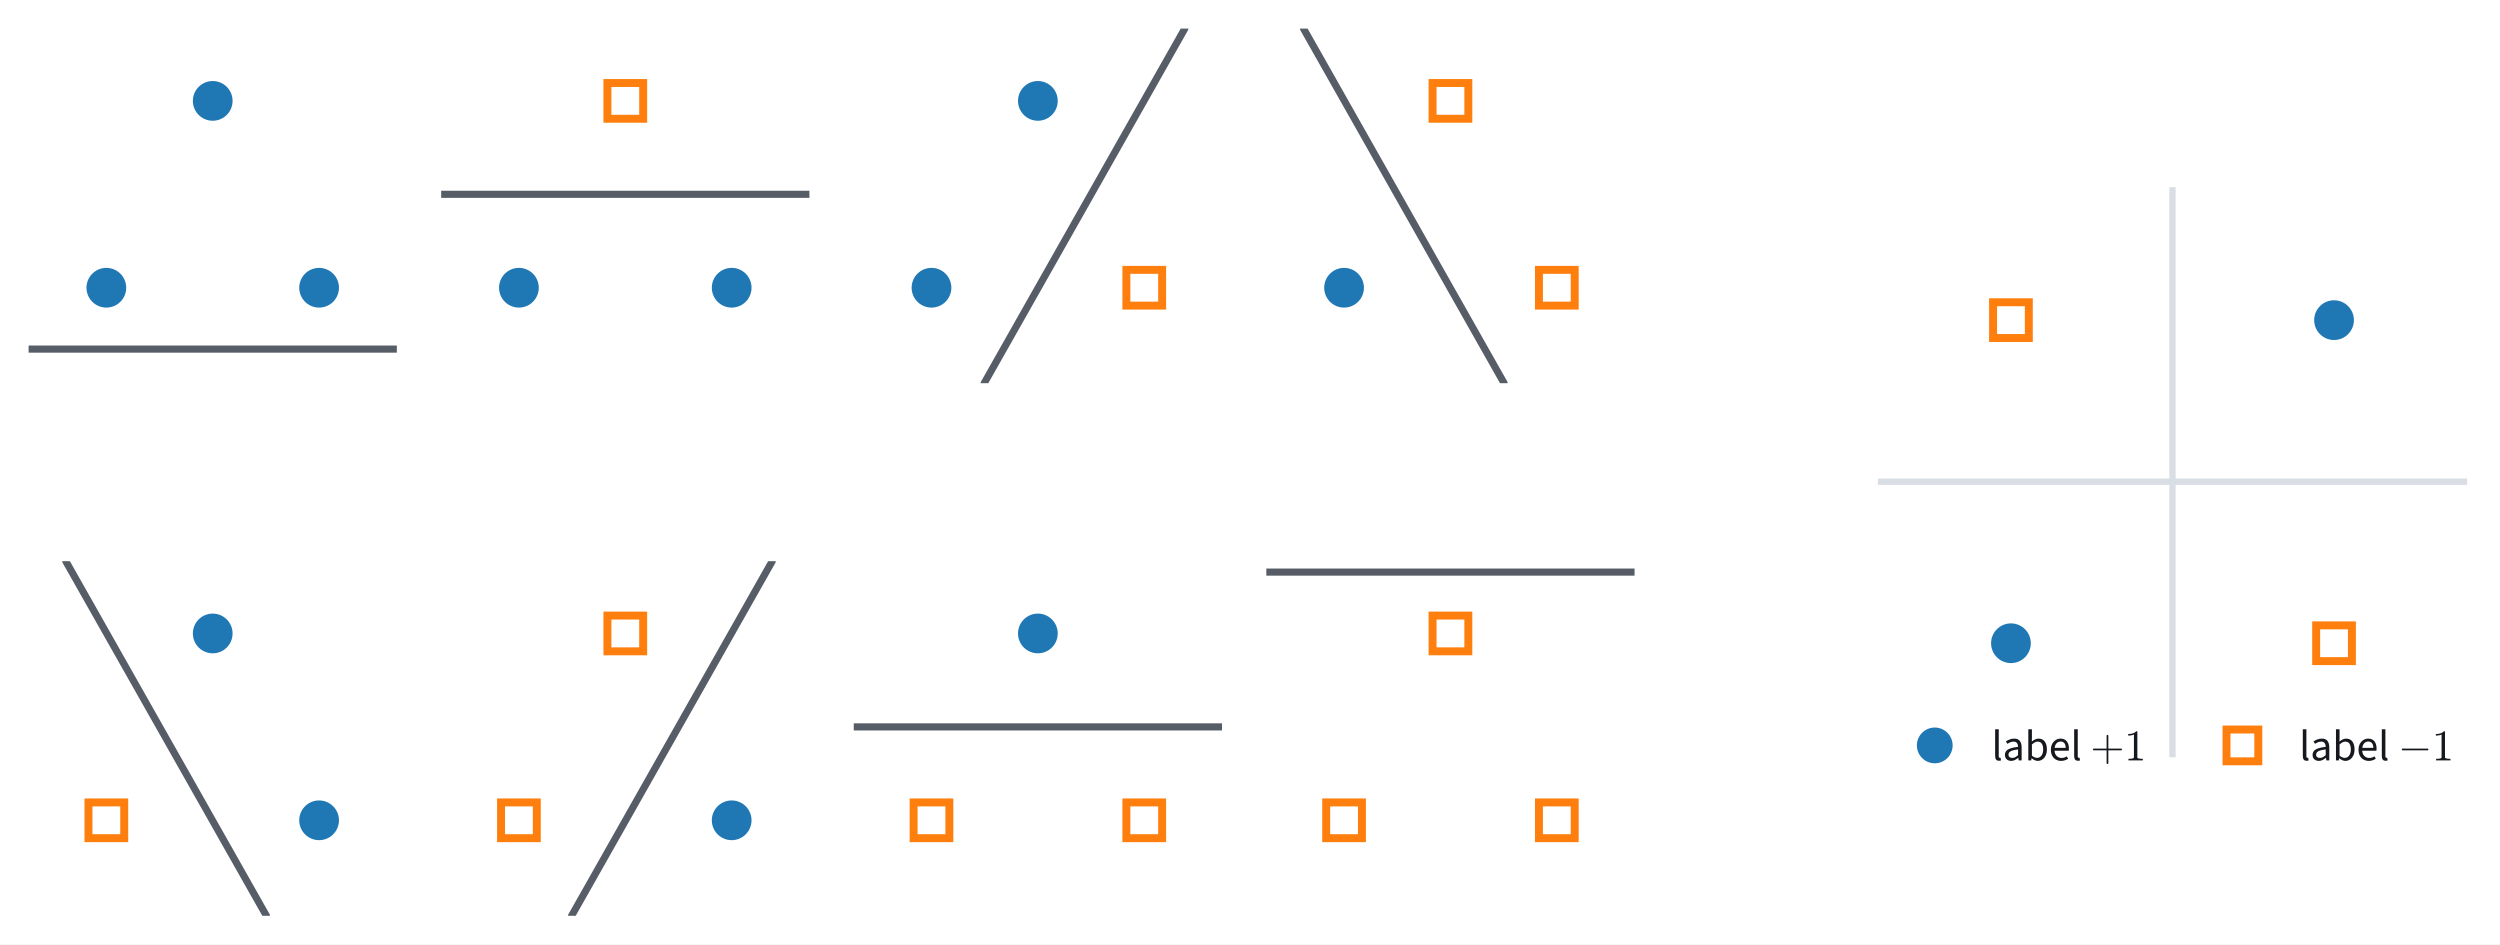
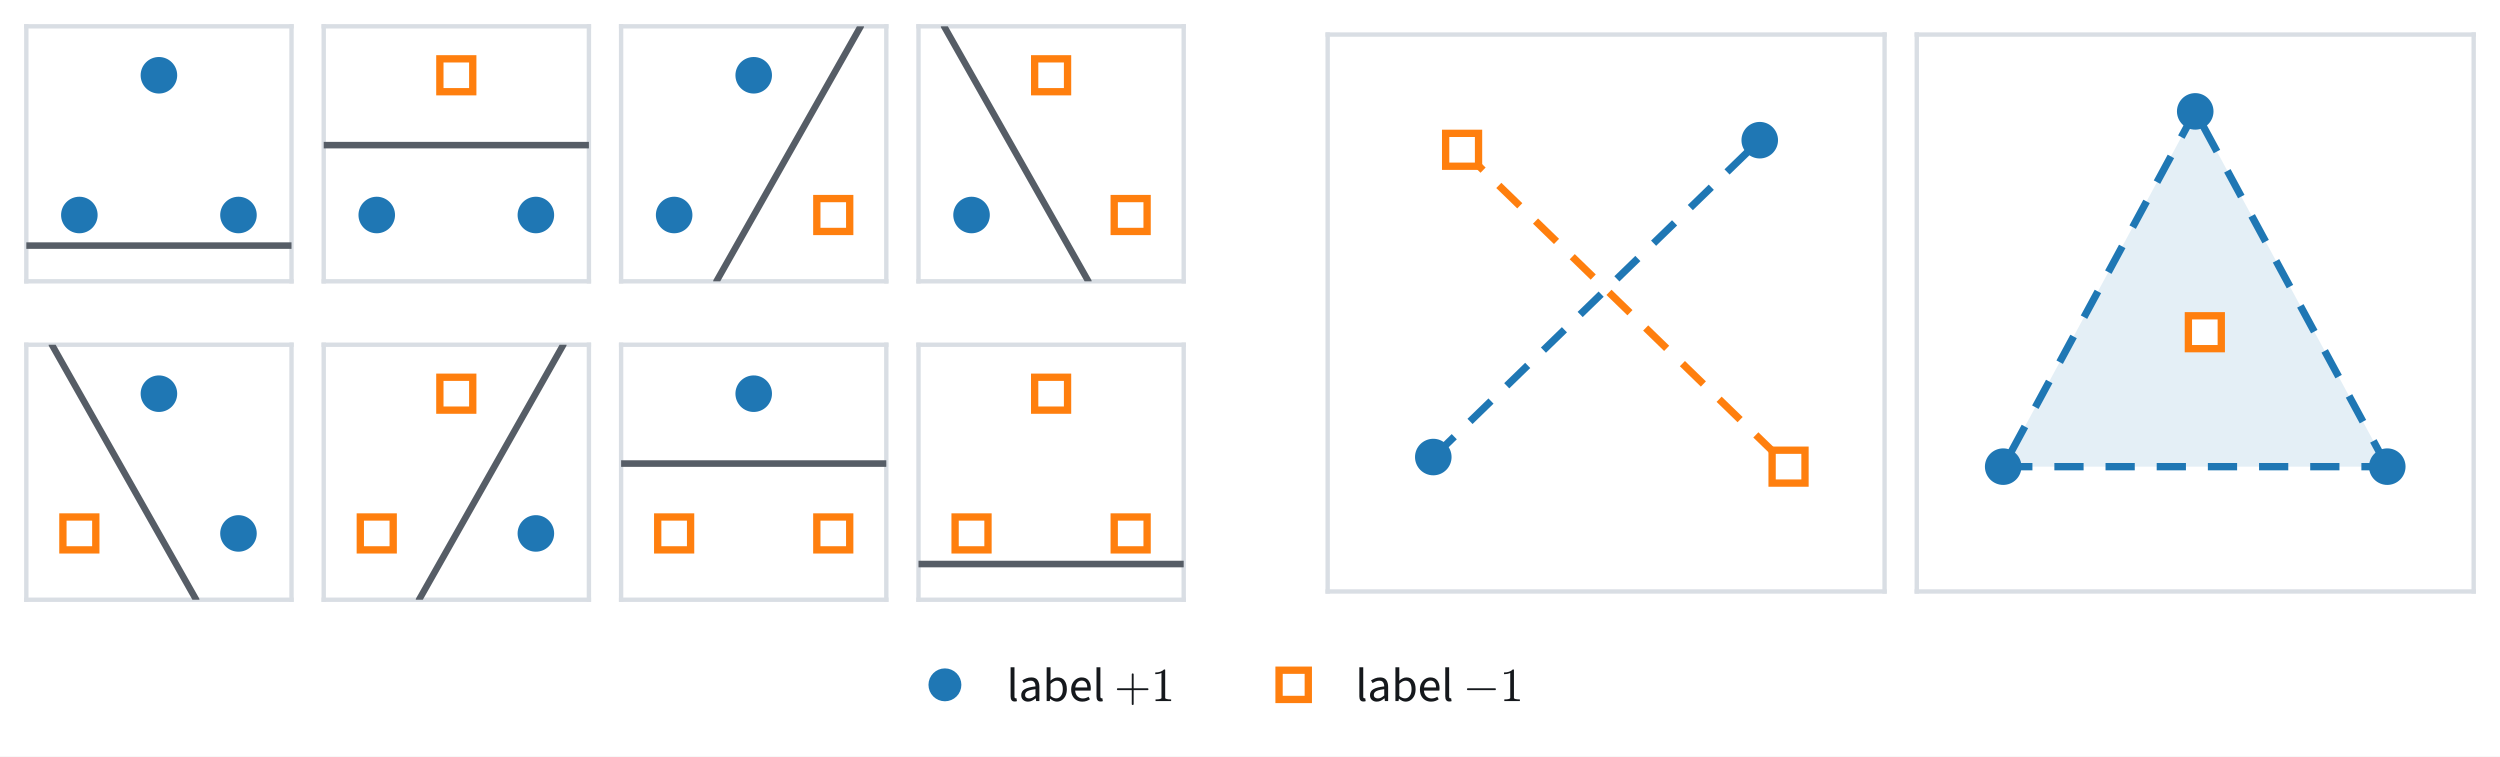
- <svg xmlns="http://www.w3.org/2000/svg" xmlns:xlink="http://www.w3.org/1999/xlink" width="629.287pt" height="237.713pt" viewBox="0 0 629.287 237.713" version="1.1">
+ <svg xmlns="http://www.w3.org/2000/svg" xmlns:xlink="http://www.w3.org/1999/xlink" width="684pt" height="206.985pt" viewBox="0 0 684 206.985" version="1.1">
  <defs>
    <style type="text/css">*{stroke-linejoin: round; stroke-linecap: butt}</style>
  </defs>
  <g id="figure_1">
    <g id="patch_1">
-       <path d="M 0 237.713  L 629.287 237.713  L 629.287 0  L 0 0  z " style="fill: #ffffff" />
+       <path d="M 0 206.985  L 684 206.985  L 684 0  L 0 0  z " style="fill: #ffffff" />
    </g>
    <g id="axes_1">
+       <g id="patch_2">
+         <path d="M 7.2 76.967  L 79.757 76.967  L 79.757 7.2  L 7.2 7.2  z " style="fill: #ffffff" />
+       </g>
+       <g id="matplotlib.axis_1" />
+       <g id="matplotlib.axis_2" />
+       <g id="patch_3">
+         <path d="M 7.2 76.967  L 7.2 7.2  " style="fill: none; stroke: #d9dee4; stroke-width: 1.2; stroke-linejoin: miter; stroke-linecap: square" />
+       </g>
+       <g id="patch_4">
+         <path d="M 79.757 76.967  L 79.757 7.2  " style="fill: none; stroke: #d9dee4; stroke-width: 1.2; stroke-linejoin: miter; stroke-linecap: square" />
+       </g>
+       <g id="patch_5">
+         <path d="M 7.2 76.967  L 79.757 76.967  " style="fill: none; stroke: #d9dee4; stroke-width: 1.2; stroke-linejoin: miter; stroke-linecap: square" />
+       </g>
+       <g id="patch_6">
+         <path d="M 7.2 7.2  L 79.757 7.2  " style="fill: none; stroke: #d9dee4; stroke-width: 1.2; stroke-linejoin: miter; stroke-linecap: square" />
+       </g>
      <g id="line2d_1">
-         <path d="M 7.2 87.876  L 99.891 87.876  " clip-path="url(#pe21d91726f)" style="fill: none; stroke: #565d66; stroke-width: 1.8; stroke-linecap: round" />
+         <path d="M 7.2 67.199  L 79.757 67.199  " clip-path="url(#p2326e99878)" style="fill: none; stroke: #565d66; stroke-width: 1.8; stroke-linecap: round" />
      </g>
      <g id="line2d_2">
        <defs>
          <path id="m4571dc140a" d="M 0 4.5  C 1.193 4.5 2.338 4.026 3.182 3.182  C 4.026 2.338 4.5 1.193 4.5 0  C 4.5 -1.193 4.026 -2.338 3.182 -3.182  C 2.338 -4.026 1.193 -4.5 0 -4.5  C -1.193 -4.5 -2.338 -4.026 -3.182 -3.182  C -4.026 -2.338 -4.5 -1.193 -4.5 0  C -4.5 1.193 -4.026 2.338 -3.182 3.182  C -2.338 4.026 -1.193 4.5 0 4.5  z " style="stroke: #1f77b4" />
        </defs>
-         <g clip-path="url(#pe21d91726f)">
-           <use xlink:href="#m4571dc140a" x="26.768" y="72.427" style="fill: #1f77b4; stroke: #1f77b4" />
+         <g clip-path="url(#p2326e99878)">
+           <use xlink:href="#m4571dc140a" x="21.711" y="58.827" style="fill: #1f77b4; stroke: #1f77b4" />
        </g>
      </g>
      <g id="line2d_3">
-         <g clip-path="url(#pe21d91726f)">
-           <use xlink:href="#m4571dc140a" x="80.323" y="72.427" style="fill: #1f77b4; stroke: #1f77b4" />
+         <g clip-path="url(#p2326e99878)">
+           <use xlink:href="#m4571dc140a" x="65.246" y="58.827" style="fill: #1f77b4; stroke: #1f77b4" />
        </g>
      </g>
      <g id="line2d_4">
-         <g clip-path="url(#pe21d91726f)">
-           <use xlink:href="#m4571dc140a" x="53.546" y="25.395" style="fill: #1f77b4; stroke: #1f77b4" />
+         <g clip-path="url(#p2326e99878)">
+           <use xlink:href="#m4571dc140a" x="43.479" y="20.595" style="fill: #1f77b4; stroke: #1f77b4" />
        </g>
      </g>
    </g>
    <g id="axes_2">
+       <g id="patch_7">
+         <path d="M 88.568 76.967  L 161.125 76.967  L 161.125 7.2  L 88.568 7.2  z " style="fill: #ffffff" />
+       </g>
+       <g id="matplotlib.axis_3" />
+       <g id="matplotlib.axis_4" />
+       <g id="patch_8">
+         <path d="M 88.568 76.967  L 88.568 7.2  " style="fill: none; stroke: #d9dee4; stroke-width: 1.2; stroke-linejoin: miter; stroke-linecap: square" />
+       </g>
+       <g id="patch_9">
+         <path d="M 161.125 76.967  L 161.125 7.2  " style="fill: none; stroke: #d9dee4; stroke-width: 1.2; stroke-linejoin: miter; stroke-linecap: square" />
+       </g>
+       <g id="patch_10">
+         <path d="M 88.568 76.967  L 161.125 76.967  " style="fill: none; stroke: #d9dee4; stroke-width: 1.2; stroke-linejoin: miter; stroke-linecap: square" />
+       </g>
+       <g id="patch_11">
+         <path d="M 88.568 7.2  L 161.125 7.2  " style="fill: none; stroke: #d9dee4; stroke-width: 1.2; stroke-linejoin: miter; stroke-linecap: square" />
+       </g>
      <g id="line2d_5">
-         <path d="M 111.051 48.911  L 203.742 48.911  " clip-path="url(#pe179f1626b)" style="fill: none; stroke: #565d66; stroke-width: 1.8; stroke-linecap: round" />
+         <path d="M 88.568 39.711  L 161.125 39.711  " clip-path="url(#pc80c67dc6f)" style="fill: none; stroke: #565d66; stroke-width: 1.8; stroke-linecap: round" />
      </g>
      <g id="line2d_6">
-         <g clip-path="url(#pe179f1626b)">
-           <use xlink:href="#m4571dc140a" x="130.619" y="72.427" style="fill: #1f77b4; stroke: #1f77b4" />
+         <g clip-path="url(#pc80c67dc6f)">
+           <use xlink:href="#m4571dc140a" x="103.079" y="58.827" style="fill: #1f77b4; stroke: #1f77b4" />
        </g>
      </g>
      <g id="line2d_7">
-         <g clip-path="url(#pe179f1626b)">
-           <use xlink:href="#m4571dc140a" x="184.174" y="72.427" style="fill: #1f77b4; stroke: #1f77b4" />
+         <g clip-path="url(#pc80c67dc6f)">
+           <use xlink:href="#m4571dc140a" x="146.614" y="58.827" style="fill: #1f77b4; stroke: #1f77b4" />
        </g>
      </g>
      <g id="line2d_8">
        <defs>
          <path id="m6db43e6c05" d="M -4.5 4.5  L 4.5 4.5  L 4.5 -4.5  L -4.5 -4.5  z " style="stroke: #ff7f0e; stroke-width: 2; stroke-linejoin: miter" />
        </defs>
-         <g clip-path="url(#pe179f1626b)">
-           <use xlink:href="#m6db43e6c05" x="157.397" y="25.395" style="fill: #ffffff; stroke: #ff7f0e; stroke-width: 2; stroke-linejoin: miter" />
+         <g clip-path="url(#pc80c67dc6f)">
+           <use xlink:href="#m6db43e6c05" x="124.846" y="20.595" style="fill: #ffffff; stroke: #ff7f0e; stroke-width: 2; stroke-linejoin: miter" />
        </g>
      </g>
    </g>
    <g id="axes_3">
+       <g id="patch_12">
+         <path d="M 169.936 76.967  L 242.493 76.967  L 242.493 7.2  L 169.936 7.2  z " style="fill: #ffffff" />
+       </g>
+       <g id="matplotlib.axis_5" />
+       <g id="matplotlib.axis_6" />
+       <g id="patch_13">
+         <path d="M 169.936 76.967  L 169.936 7.2  " style="fill: none; stroke: #d9dee4; stroke-width: 1.2; stroke-linejoin: miter; stroke-linecap: square" />
+       </g>
+       <g id="patch_14">
+         <path d="M 242.493 76.967  L 242.493 7.2  " style="fill: none; stroke: #d9dee4; stroke-width: 1.2; stroke-linejoin: miter; stroke-linecap: square" />
+       </g>
+       <g id="patch_15">
+         <path d="M 169.936 76.967  L 242.493 76.967  " style="fill: none; stroke: #d9dee4; stroke-width: 1.2; stroke-linejoin: miter; stroke-linecap: square" />
+       </g>
+       <g id="patch_16">
+         <path d="M 169.936 7.2  L 242.493 7.2  " style="fill: none; stroke: #d9dee4; stroke-width: 1.2; stroke-linejoin: miter; stroke-linecap: square" />
+       </g>
      <g id="line2d_9">
-         <path d="M 247.735 96.458  L 298.235 7.2  " clip-path="url(#p7435355a81)" style="fill: none; stroke: #565d66; stroke-width: 1.8; stroke-linecap: round" />
+         <path d="M 196.02 76.967  L 235.492 7.2  " clip-path="url(#pf80be7ca32)" style="fill: none; stroke: #565d66; stroke-width: 1.8; stroke-linecap: round" />
      </g>
      <g id="line2d_10">
-         <g clip-path="url(#p7435355a81)">
-           <use xlink:href="#m4571dc140a" x="234.47" y="72.427" style="fill: #1f77b4; stroke: #1f77b4" />
+         <g clip-path="url(#pf80be7ca32)">
+           <use xlink:href="#m4571dc140a" x="184.447" y="58.827" style="fill: #1f77b4; stroke: #1f77b4" />
        </g>
      </g>
      <g id="line2d_11">
-         <g clip-path="url(#p7435355a81)">
-           <use xlink:href="#m6db43e6c05" x="288.025" y="72.427" style="fill: #ffffff; stroke: #ff7f0e; stroke-width: 2; stroke-linejoin: miter" />
+         <g clip-path="url(#pf80be7ca32)">
+           <use xlink:href="#m6db43e6c05" x="227.981" y="58.827" style="fill: #ffffff; stroke: #ff7f0e; stroke-width: 2; stroke-linejoin: miter" />
        </g>
      </g>
      <g id="line2d_12">
-         <g clip-path="url(#p7435355a81)">
-           <use xlink:href="#m4571dc140a" x="261.248" y="25.395" style="fill: #1f77b4; stroke: #1f77b4" />
+         <g clip-path="url(#pf80be7ca32)">
+           <use xlink:href="#m4571dc140a" x="206.214" y="20.595" style="fill: #1f77b4; stroke: #1f77b4" />
        </g>
      </g>
    </g>
    <g id="axes_4">
+       <g id="patch_17">
+         <path d="M 251.303 76.967  L 323.861 76.967  L 323.861 7.2  L 251.303 7.2  z " style="fill: #ffffff" />
+       </g>
+       <g id="matplotlib.axis_7" />
+       <g id="matplotlib.axis_8" />
+       <g id="patch_18">
+         <path d="M 251.303 76.967  L 251.303 7.2  " style="fill: none; stroke: #d9dee4; stroke-width: 1.2; stroke-linejoin: miter; stroke-linecap: square" />
+       </g>
+       <g id="patch_19">
+         <path d="M 323.861 76.967  L 323.861 7.2  " style="fill: none; stroke: #d9dee4; stroke-width: 1.2; stroke-linejoin: miter; stroke-linecap: square" />
+       </g>
+       <g id="patch_20">
+         <path d="M 251.303 76.967  L 323.861 76.967  " style="fill: none; stroke: #d9dee4; stroke-width: 1.2; stroke-linejoin: miter; stroke-linecap: square" />
+       </g>
+       <g id="patch_21">
+         <path d="M 251.303 7.2  L 323.861 7.2  " style="fill: none; stroke: #d9dee4; stroke-width: 1.2; stroke-linejoin: miter; stroke-linecap: square" />
+       </g>
      <g id="line2d_13">
-         <path d="M 378.611 96.458  L 328.111 7.2  " clip-path="url(#p0afab13fc4)" style="fill: none; stroke: #565d66; stroke-width: 1.8; stroke-linecap: round" />
+         <path d="M 297.777 76.967  L 258.304 7.2  " clip-path="url(#p7a786e03f4)" style="fill: none; stroke: #565d66; stroke-width: 1.8; stroke-linecap: round" />
      </g>
      <g id="line2d_14">
-         <g clip-path="url(#p0afab13fc4)">
-           <use xlink:href="#m4571dc140a" x="338.321" y="72.427" style="fill: #1f77b4; stroke: #1f77b4" />
+         <g clip-path="url(#p7a786e03f4)">
+           <use xlink:href="#m4571dc140a" x="265.815" y="58.827" style="fill: #1f77b4; stroke: #1f77b4" />
        </g>
      </g>
      <g id="line2d_15">
-         <g clip-path="url(#p0afab13fc4)">
-           <use xlink:href="#m6db43e6c05" x="391.876" y="72.427" style="fill: #ffffff; stroke: #ff7f0e; stroke-width: 2; stroke-linejoin: miter" />
+         <g clip-path="url(#p7a786e03f4)">
+           <use xlink:href="#m6db43e6c05" x="309.349" y="58.827" style="fill: #ffffff; stroke: #ff7f0e; stroke-width: 2; stroke-linejoin: miter" />
        </g>
      </g>
      <g id="line2d_16">
-         <g clip-path="url(#p0afab13fc4)">
-           <use xlink:href="#m6db43e6c05" x="365.099" y="25.395" style="fill: #ffffff; stroke: #ff7f0e; stroke-width: 2; stroke-linejoin: miter" />
+         <g clip-path="url(#p7a786e03f4)">
+           <use xlink:href="#m6db43e6c05" x="287.582" y="20.595" style="fill: #ffffff; stroke: #ff7f0e; stroke-width: 2; stroke-linejoin: miter" />
        </g>
      </g>
    </g>
    <g id="axes_5">
+       <g id="patch_22">
+         <path d="M 7.2 164.087  L 79.757 164.087  L 79.757 94.32  L 7.2 94.32  z " style="fill: #ffffff" />
+       </g>
+       <g id="matplotlib.axis_9" />
+       <g id="matplotlib.axis_10" />
+       <g id="patch_23">
+         <path d="M 7.2 164.087  L 7.2 94.32  " style="fill: none; stroke: #d9dee4; stroke-width: 1.2; stroke-linejoin: miter; stroke-linecap: square" />
+       </g>
+       <g id="patch_24">
+         <path d="M 79.757 164.087  L 79.757 94.32  " style="fill: none; stroke: #d9dee4; stroke-width: 1.2; stroke-linejoin: miter; stroke-linecap: square" />
+       </g>
+       <g id="patch_25">
+         <path d="M 7.2 164.087  L 79.757 164.087  " style="fill: none; stroke: #d9dee4; stroke-width: 1.2; stroke-linejoin: miter; stroke-linecap: square" />
+       </g>
+       <g id="patch_26">
+         <path d="M 7.2 94.32  L 79.757 94.32  " style="fill: none; stroke: #d9dee4; stroke-width: 1.2; stroke-linejoin: miter; stroke-linecap: square" />
+       </g>
      <g id="line2d_17">
-         <path d="M 67.058 230.513  L 16.558 141.255  " clip-path="url(#p4d1ac93ccf)" style="fill: none; stroke: #565d66; stroke-width: 1.8; stroke-linecap: round" />
+         <path d="M 53.673 164.087  L 14.201 94.32  " clip-path="url(#p1783020ada)" style="fill: none; stroke: #565d66; stroke-width: 1.8; stroke-linecap: round" />
      </g>
      <g id="line2d_18">
-         <g clip-path="url(#p4d1ac93ccf)">
-           <use xlink:href="#m6db43e6c05" x="26.768" y="206.482" style="fill: #ffffff; stroke: #ff7f0e; stroke-width: 2; stroke-linejoin: miter" />
+         <g clip-path="url(#p1783020ada)">
+           <use xlink:href="#m6db43e6c05" x="21.711" y="145.947" style="fill: #ffffff; stroke: #ff7f0e; stroke-width: 2; stroke-linejoin: miter" />
        </g>
      </g>
      <g id="line2d_19">
-         <g clip-path="url(#p4d1ac93ccf)">
-           <use xlink:href="#m4571dc140a" x="80.323" y="206.482" style="fill: #1f77b4; stroke: #1f77b4" />
+         <g clip-path="url(#p1783020ada)">
+           <use xlink:href="#m4571dc140a" x="65.246" y="145.947" style="fill: #1f77b4; stroke: #1f77b4" />
        </g>
      </g>
      <g id="line2d_20">
-         <g clip-path="url(#p4d1ac93ccf)">
-           <use xlink:href="#m4571dc140a" x="53.546" y="159.45" style="fill: #1f77b4; stroke: #1f77b4" />
+         <g clip-path="url(#p1783020ada)">
+           <use xlink:href="#m4571dc140a" x="43.479" y="107.715" style="fill: #1f77b4; stroke: #1f77b4" />
        </g>
      </g>
    </g>
    <g id="axes_6">
+       <g id="patch_27">
+         <path d="M 88.568 164.087  L 161.125 164.087  L 161.125 94.32  L 88.568 94.32  z " style="fill: #ffffff" />
+       </g>
+       <g id="matplotlib.axis_11" />
+       <g id="matplotlib.axis_12" />
+       <g id="patch_28">
+         <path d="M 88.568 164.087  L 88.568 94.32  " style="fill: none; stroke: #d9dee4; stroke-width: 1.2; stroke-linejoin: miter; stroke-linecap: square" />
+       </g>
+       <g id="patch_29">
+         <path d="M 161.125 164.087  L 161.125 94.32  " style="fill: none; stroke: #d9dee4; stroke-width: 1.2; stroke-linejoin: miter; stroke-linecap: square" />
+       </g>
+       <g id="patch_30">
+         <path d="M 88.568 164.087  L 161.125 164.087  " style="fill: none; stroke: #d9dee4; stroke-width: 1.2; stroke-linejoin: miter; stroke-linecap: square" />
+       </g>
+       <g id="patch_31">
+         <path d="M 88.568 94.32  L 161.125 94.32  " style="fill: none; stroke: #d9dee4; stroke-width: 1.2; stroke-linejoin: miter; stroke-linecap: square" />
+       </g>
      <g id="line2d_21">
-         <path d="M 143.884 230.513  L 194.384 141.255  " clip-path="url(#pe515c607db)" style="fill: none; stroke: #565d66; stroke-width: 1.8; stroke-linecap: round" />
+         <path d="M 114.652 164.087  L 154.124 94.32  " clip-path="url(#pe057849a5a)" style="fill: none; stroke: #565d66; stroke-width: 1.8; stroke-linecap: round" />
      </g>
      <g id="line2d_22">
-         <g clip-path="url(#pe515c607db)">
-           <use xlink:href="#m6db43e6c05" x="130.619" y="206.482" style="fill: #ffffff; stroke: #ff7f0e; stroke-width: 2; stroke-linejoin: miter" />
+         <g clip-path="url(#pe057849a5a)">
+           <use xlink:href="#m6db43e6c05" x="103.079" y="145.947" style="fill: #ffffff; stroke: #ff7f0e; stroke-width: 2; stroke-linejoin: miter" />
        </g>
      </g>
      <g id="line2d_23">
-         <g clip-path="url(#pe515c607db)">
-           <use xlink:href="#m4571dc140a" x="184.174" y="206.482" style="fill: #1f77b4; stroke: #1f77b4" />
+         <g clip-path="url(#pe057849a5a)">
+           <use xlink:href="#m4571dc140a" x="146.614" y="145.947" style="fill: #1f77b4; stroke: #1f77b4" />
        </g>
      </g>
      <g id="line2d_24">
-         <g clip-path="url(#pe515c607db)">
-           <use xlink:href="#m6db43e6c05" x="157.397" y="159.45" style="fill: #ffffff; stroke: #ff7f0e; stroke-width: 2; stroke-linejoin: miter" />
+         <g clip-path="url(#pe057849a5a)">
+           <use xlink:href="#m6db43e6c05" x="124.846" y="107.715" style="fill: #ffffff; stroke: #ff7f0e; stroke-width: 2; stroke-linejoin: miter" />
        </g>
      </g>
    </g>
    <g id="axes_7">
+       <g id="patch_32">
+         <path d="M 169.936 164.087  L 242.493 164.087  L 242.493 94.32  L 169.936 94.32  z " style="fill: #ffffff" />
+       </g>
+       <g id="matplotlib.axis_13" />
+       <g id="matplotlib.axis_14" />
+       <g id="patch_33">
+         <path d="M 169.936 164.087  L 169.936 94.32  " style="fill: none; stroke: #d9dee4; stroke-width: 1.2; stroke-linejoin: miter; stroke-linecap: square" />
+       </g>
+       <g id="patch_34">
+         <path d="M 242.493 164.087  L 242.493 94.32  " style="fill: none; stroke: #d9dee4; stroke-width: 1.2; stroke-linejoin: miter; stroke-linecap: square" />
+       </g>
+       <g id="patch_35">
+         <path d="M 169.936 164.087  L 242.493 164.087  " style="fill: none; stroke: #d9dee4; stroke-width: 1.2; stroke-linejoin: miter; stroke-linecap: square" />
+       </g>
+       <g id="patch_36">
+         <path d="M 169.936 94.32  L 242.493 94.32  " style="fill: none; stroke: #d9dee4; stroke-width: 1.2; stroke-linejoin: miter; stroke-linecap: square" />
+       </g>
      <g id="line2d_25">
-         <path d="M 214.902 182.966  L 307.593 182.966  " clip-path="url(#p139df9dbd6)" style="fill: none; stroke: #565d66; stroke-width: 1.8; stroke-linecap: round" />
+         <path d="M 169.936 126.831  L 242.493 126.831  " clip-path="url(#p72bc72580b)" style="fill: none; stroke: #565d66; stroke-width: 1.8; stroke-linecap: round" />
      </g>
      <g id="line2d_26">
-         <g clip-path="url(#p139df9dbd6)">
-           <use xlink:href="#m6db43e6c05" x="234.47" y="206.482" style="fill: #ffffff; stroke: #ff7f0e; stroke-width: 2; stroke-linejoin: miter" />
+         <g clip-path="url(#p72bc72580b)">
+           <use xlink:href="#m6db43e6c05" x="184.447" y="145.947" style="fill: #ffffff; stroke: #ff7f0e; stroke-width: 2; stroke-linejoin: miter" />
        </g>
      </g>
      <g id="line2d_27">
-         <g clip-path="url(#p139df9dbd6)">
-           <use xlink:href="#m6db43e6c05" x="288.025" y="206.482" style="fill: #ffffff; stroke: #ff7f0e; stroke-width: 2; stroke-linejoin: miter" />
+         <g clip-path="url(#p72bc72580b)">
+           <use xlink:href="#m6db43e6c05" x="227.981" y="145.947" style="fill: #ffffff; stroke: #ff7f0e; stroke-width: 2; stroke-linejoin: miter" />
        </g>
      </g>
      <g id="line2d_28">
-         <g clip-path="url(#p139df9dbd6)">
-           <use xlink:href="#m4571dc140a" x="261.248" y="159.45" style="fill: #1f77b4; stroke: #1f77b4" />
+         <g clip-path="url(#p72bc72580b)">
+           <use xlink:href="#m4571dc140a" x="206.214" y="107.715" style="fill: #1f77b4; stroke: #1f77b4" />
        </g>
      </g>
    </g>
    <g id="axes_8">
+       <g id="patch_37">
+         <path d="M 251.303 164.087  L 323.861 164.087  L 323.861 94.32  L 251.303 94.32  z " style="fill: #ffffff" />
+       </g>
+       <g id="matplotlib.axis_15" />
+       <g id="matplotlib.axis_16" />
+       <g id="patch_38">
+         <path d="M 251.303 164.087  L 251.303 94.32  " style="fill: none; stroke: #d9dee4; stroke-width: 1.2; stroke-linejoin: miter; stroke-linecap: square" />
+       </g>
+       <g id="patch_39">
+         <path d="M 323.861 164.087  L 323.861 94.32  " style="fill: none; stroke: #d9dee4; stroke-width: 1.2; stroke-linejoin: miter; stroke-linecap: square" />
+       </g>
+       <g id="patch_40">
+         <path d="M 251.303 164.087  L 323.861 164.087  " style="fill: none; stroke: #d9dee4; stroke-width: 1.2; stroke-linejoin: miter; stroke-linecap: square" />
+       </g>
+       <g id="patch_41">
+         <path d="M 251.303 94.32  L 323.861 94.32  " style="fill: none; stroke: #d9dee4; stroke-width: 1.2; stroke-linejoin: miter; stroke-linecap: square" />
+       </g>
      <g id="line2d_29">
-         <path d="M 318.753 144.001  L 411.444 144.001  " clip-path="url(#p64ba3f96df)" style="fill: none; stroke: #565d66; stroke-width: 1.8; stroke-linecap: round" />
+         <path d="M 251.303 154.319  L 323.861 154.319  " clip-path="url(#p30a3b49e27)" style="fill: none; stroke: #565d66; stroke-width: 1.8; stroke-linecap: round" />
      </g>
      <g id="line2d_30">
-         <g clip-path="url(#p64ba3f96df)">
-           <use xlink:href="#m6db43e6c05" x="338.321" y="206.482" style="fill: #ffffff; stroke: #ff7f0e; stroke-width: 2; stroke-linejoin: miter" />
+         <g clip-path="url(#p30a3b49e27)">
+           <use xlink:href="#m6db43e6c05" x="265.815" y="145.947" style="fill: #ffffff; stroke: #ff7f0e; stroke-width: 2; stroke-linejoin: miter" />
        </g>
      </g>
      <g id="line2d_31">
-         <g clip-path="url(#p64ba3f96df)">
-           <use xlink:href="#m6db43e6c05" x="391.876" y="206.482" style="fill: #ffffff; stroke: #ff7f0e; stroke-width: 2; stroke-linejoin: miter" />
+         <g clip-path="url(#p30a3b49e27)">
+           <use xlink:href="#m6db43e6c05" x="309.349" y="145.947" style="fill: #ffffff; stroke: #ff7f0e; stroke-width: 2; stroke-linejoin: miter" />
        </g>
      </g>
      <g id="line2d_32">
-         <g clip-path="url(#p64ba3f96df)">
-           <use xlink:href="#m6db43e6c05" x="365.099" y="159.45" style="fill: #ffffff; stroke: #ff7f0e; stroke-width: 2; stroke-linejoin: miter" />
+         <g clip-path="url(#p30a3b49e27)">
+           <use xlink:href="#m6db43e6c05" x="287.582" y="107.715" style="fill: #ffffff; stroke: #ff7f0e; stroke-width: 2; stroke-linejoin: miter" />
        </g>
      </g>
    </g>
    <g id="axes_9">
-       <g id="line2d_33" />
-       <g id="line2d_34" />
-       <g id="line2d_35">
-         <path d="M 472.694 121.249  L 621 121.249  " clip-path="url(#pe1509db88e)" style="fill: none; stroke: #d9dee4; stroke-width: 1.6; stroke-linecap: round" />
-       </g>
-       <g id="line2d_36">
-         <path d="M 546.847 190.617  L 546.847 47.096  " clip-path="url(#pe1509db88e)" style="fill: none; stroke: #d9dee4; stroke-width: 1.6; stroke-linecap: round" />
+       <g id="patch_42">
+         <path d="M 363.249 161.828  L 515.619 161.828  L 515.619 9.458  L 363.249 9.458  z " style="fill: #ffffff" />
+       </g>
+       <g id="matplotlib.axis_17" />
+       <g id="matplotlib.axis_18" />
+       <g id="line2d_33">
+         <path d="M 392.147 125.049  L 481.467 38.356  " clip-path="url(#p7e70c18471)" style="fill: none; stroke-dasharray: 8,6; stroke-dashoffset: 0; stroke: #1f77b4; stroke-width: 2" />
+       </g>
+       <g id="line2d_34">
+         <path d="M 400.028 40.983  L 489.348 127.676  " clip-path="url(#p7e70c18471)" style="fill: none; stroke-dasharray: 8,6; stroke-dashoffset: 0; stroke: #ff7f0e; stroke-width: 2" />
+       </g>
+       <g id="line2d_35" />
+       <g id="line2d_36" />
+       <g id="patch_43">
+         <path d="M 363.249 161.828  L 363.249 9.458  " style="fill: none; stroke: #d9dee4; stroke-width: 1.2; stroke-linejoin: miter; stroke-linecap: square" />
+       </g>
+       <g id="patch_44">
+         <path d="M 515.619 161.828  L 515.619 9.458  " style="fill: none; stroke: #d9dee4; stroke-width: 1.2; stroke-linejoin: miter; stroke-linecap: square" />
+       </g>
+       <g id="patch_45">
+         <path d="M 363.249 161.828  L 515.619 161.828  " style="fill: none; stroke: #d9dee4; stroke-width: 1.2; stroke-linejoin: miter; stroke-linecap: square" />
+       </g>
+       <g id="patch_46">
+         <path d="M 363.249 9.458  L 515.619 9.458  " style="fill: none; stroke: #d9dee4; stroke-width: 1.2; stroke-linejoin: miter; stroke-linecap: square" />
      </g>
      <g id="line2d_37">
-         <g clip-path="url(#pe1509db88e)">
-           <use xlink:href="#m4571dc140a" x="506.183" y="161.913" style="fill: #1f77b4; stroke: #1f77b4" />
+         <g clip-path="url(#p7e70c18471)">
+           <use xlink:href="#m4571dc140a" x="392.147" y="125.049" style="fill: #1f77b4; stroke: #1f77b4" />
        </g>
      </g>
      <g id="line2d_38">
-         <g clip-path="url(#pe1509db88e)">
-           <use xlink:href="#m4571dc140a" x="587.512" y="80.584" style="fill: #1f77b4; stroke: #1f77b4" />
+         <g clip-path="url(#p7e70c18471)">
+           <use xlink:href="#m4571dc140a" x="481.467" y="38.356" style="fill: #1f77b4; stroke: #1f77b4" />
        </g>
      </g>
      <g id="line2d_39">
-         <g clip-path="url(#pe1509db88e)">
-           <use xlink:href="#m6db43e6c05" x="506.183" y="80.584" style="fill: #ffffff; stroke: #ff7f0e; stroke-width: 2; stroke-linejoin: miter" />
+         <g clip-path="url(#p7e70c18471)">
+           <use xlink:href="#m6db43e6c05" x="400.028" y="40.983" style="fill: #ffffff; stroke: #ff7f0e; stroke-width: 2; stroke-linejoin: miter" />
        </g>
      </g>
      <g id="line2d_40">
-         <g clip-path="url(#pe1509db88e)">
-           <use xlink:href="#m6db43e6c05" x="587.512" y="161.913" style="fill: #ffffff; stroke: #ff7f0e; stroke-width: 2; stroke-linejoin: miter" />
-         </g>
-       </g>
-       <g id="legend_1">
-         <g id="line2d_41">
+         <g clip-path="url(#p7e70c18471)">
+           <use xlink:href="#m6db43e6c05" x="489.348" y="127.676" style="fill: #ffffff; stroke: #ff7f0e; stroke-width: 2; stroke-linejoin: miter" />
+         </g>
+       </g>
+     </g>
+     <g id="axes_10">
+       <g id="patch_47">
+         <path d="M 524.43 161.828  L 676.8 161.828  L 676.8 9.458  L 524.43 9.458  z " style="fill: #ffffff" />
+       </g>
+       <g id="patch_48">
+         <path d="M 548.073 127.676  L 653.156 127.676  L 600.615 30.475  z " clip-path="url(#pbf2091e5f0)" style="fill: #e4eff6" />
+       </g>
+       <g id="matplotlib.axis_19" />
+       <g id="matplotlib.axis_20" />
+       <g id="line2d_41">
+         <path d="M 548.073 127.676  L 653.156 127.676  " clip-path="url(#pbf2091e5f0)" style="fill: none; stroke-dasharray: 8,6; stroke-dashoffset: 0; stroke: #1f77b4; stroke-width: 2" />
+       </g>
+       <g id="line2d_42">
+         <path d="M 653.156 127.676  L 600.615 30.475  " clip-path="url(#pbf2091e5f0)" style="fill: none; stroke-dasharray: 8,6; stroke-dashoffset: 0; stroke: #1f77b4; stroke-width: 2" />
+       </g>
+       <g id="line2d_43">
+         <path d="M 600.615 30.475  L 548.073 127.676  " clip-path="url(#pbf2091e5f0)" style="fill: none; stroke-dasharray: 8,6; stroke-dashoffset: 0; stroke: #1f77b4; stroke-width: 2" />
+       </g>
+       <g id="patch_49">
+         <path d="M 524.43 161.828  L 524.43 9.458  " style="fill: none; stroke: #d9dee4; stroke-width: 1.2; stroke-linejoin: miter; stroke-linecap: square" />
+       </g>
+       <g id="patch_50">
+         <path d="M 676.8 161.828  L 676.8 9.458  " style="fill: none; stroke: #d9dee4; stroke-width: 1.2; stroke-linejoin: miter; stroke-linecap: square" />
+       </g>
+       <g id="patch_51">
+         <path d="M 524.43 161.828  L 676.8 161.828  " style="fill: none; stroke: #d9dee4; stroke-width: 1.2; stroke-linejoin: miter; stroke-linecap: square" />
+       </g>
+       <g id="patch_52">
+         <path d="M 524.43 9.458  L 676.8 9.458  " style="fill: none; stroke: #d9dee4; stroke-width: 1.2; stroke-linejoin: miter; stroke-linecap: square" />
+       </g>
+       <g id="line2d_44">
+         <g clip-path="url(#pbf2091e5f0)">
+           <use xlink:href="#m4571dc140a" x="548.073" y="127.676" style="fill: #1f77b4; stroke: #1f77b4" />
+         </g>
+       </g>
+       <g id="line2d_45">
+         <g clip-path="url(#pbf2091e5f0)">
+           <use xlink:href="#m4571dc140a" x="653.156" y="127.676" style="fill: #1f77b4; stroke: #1f77b4" />
+         </g>
+       </g>
+       <g id="line2d_46">
+         <g clip-path="url(#pbf2091e5f0)">
+           <use xlink:href="#m4571dc140a" x="600.615" y="30.475" style="fill: #1f77b4; stroke: #1f77b4" />
+         </g>
+       </g>
+       <g id="line2d_47">
+         <g clip-path="url(#pbf2091e5f0)">
+           <use xlink:href="#m6db43e6c05" x="603.242" y="90.897" style="fill: #ffffff; stroke: #ff7f0e; stroke-width: 2; stroke-linejoin: miter" />
+         </g>
+       </g>
+     </g>
+     <g id="legend_1">
+       <g id="line2d_48">
+         <defs>
+           <path id="mdae62ac81e" d="M 0 4  C 1.061 4 2.078 3.579 2.828 2.828  C 3.579 2.078 4 1.061 4 0  C 4 -1.061 3.579 -2.078 2.828 -2.828  C 2.078 -3.579 1.061 -4 0 -4  C -1.061 -4 -2.078 -3.579 -2.828 -2.828  C -3.579 -2.078 -4 -1.061 -4 0  C -4 1.061 -3.579 2.078 -2.828 2.828  C -2.078 3.579 -1.061 4 0 4  z " style="stroke: #1f77b4" />
+         </defs>
+         <g>
+           <use xlink:href="#mdae62ac81e" x="258.53" y="187.37" style="fill: #1f77b4; stroke: #1f77b4" />
+         </g>
+       </g>
+       <g id="text_1">
+         <g style="fill: #15181c" transform="translate(275.43 191.9197) scale(0.13 -0.13)">
          <defs>
-             <path id="mdae62ac81e" d="M 0 4  C 1.061 4 2.078 3.579 2.828 2.828  C 3.579 2.078 4 1.061 4 0  C 4 -1.061 3.579 -2.078 2.828 -2.828  C 2.078 -3.579 1.061 -4 0 -4  C -1.061 -4 -2.078 -3.579 -2.828 -2.828  C -3.579 -2.078 -4 -1.061 -4 0  C -4 1.061 -3.579 2.078 -2.828 2.828  C -2.078 3.579 -1.061 4 0 4  z " style="stroke: #1f77b4" />
+             <path id="SourceSans3-Regular-6c" d="M 1082 -58  Q 787 -58 656 124  Q 525 307 525 640  L 525 4557  L 1050 4557  L 1050 602  Q 1050 480 1094 429  Q 1139 378 1203 378  Q 1229 378 1251 381  Q 1274 384 1312 390  L 1382 -6  Q 1267 -58 1082 -58  z " transform="scale(0.015625)" />
+             <path id="SourceSans3-Regular-61" d="M 1242 -77  Q 851 -77 588 153  Q 326 384 326 806  Q 326 1331 787 1600  Q 1248 1869 2246 1978  Q 2246 2176 2188 2349  Q 2131 2522 1993 2634  Q 1856 2746 1600 2746  Q 1331 2746 1094 2643  Q 858 2541 672 2426  L 467 2784  Q 685 2931 1001 3059  Q 1318 3187 1690 3187  Q 2259 3187 2515 2838  Q 2771 2490 2771 1907  L 2771 0  L 2336 0  L 2291 371  L 2272 371  Q 2042 186 1789 54  Q 1536 -77 1242 -77  z M 1389 358  Q 1613 358 1817 460  Q 2022 563 2246 762  L 2246 1600  Q 1722 1542 1414 1440  Q 1107 1338 976 1190  Q 845 1043 845 838  Q 845 582 1005 470  Q 1165 358 1389 358  z " transform="scale(0.015625)" />
+             <path id="SourceSans3-Regular-62" d="M 1901 -77  Q 1683 -77 1449 28  Q 1216 134 1011 320  L 992 320  L 947 0  L 525 0  L 525 4557  L 1050 4557  L 1050 3315  L 1037 2752  Q 1248 2938 1501 3062  Q 1754 3187 2010 3187  Q 2618 3187 2931 2758  Q 3245 2330 3245 1606  Q 3245 1075 3056 697  Q 2867 320 2563 121  Q 2259 -77 1901 -77  z M 1811 365  Q 2195 365 2448 694  Q 2701 1024 2701 1600  Q 2701 2112 2512 2429  Q 2323 2746 1882 2746  Q 1683 2746 1478 2637  Q 1274 2528 1050 2323  L 1050 691  Q 1254 512 1456 438  Q 1658 365 1811 365  z " transform="scale(0.015625)" />
+             <path id="SourceSans3-Regular-65" d="M 1702 2758  Q 1510 2758 1328 2665  Q 1146 2573 1014 2368  Q 883 2163 838 1830  L 2458 1830  Q 2458 2285 2259 2521  Q 2061 2758 1702 2758  z M 1786 -77  Q 1370 -77 1027 115  Q 685 307 486 675  Q 288 1043 288 1555  Q 288 2061 489 2425  Q 691 2790 1014 2988  Q 1338 3187 1696 3187  Q 2298 3187 2614 2790  Q 2931 2394 2931 1728  Q 2931 1645 2924 1568  Q 2918 1491 2906 1414  L 826 1414  Q 864 890 1161 621  Q 1459 352 1850 352  Q 2074 352 2269 416  Q 2464 480 2624 589  L 2816 243  Q 2611 102 2358 12  Q 2106 -77 1786 -77  z " transform="scale(0.015625)" />
+             <path id="SourceSans3-Regular-20" transform="scale(0.015625)" />
+             <path id="Cmr10-2b" d="M 481 1472  Q 428 1472 393 1512  Q 359 1553 359 1600  Q 359 1647 393 1687  Q 428 1728 481 1728  L 2363 1728  L 2363 3616  Q 2363 3666 2400 3698  Q 2438 3731 2491 3731  Q 2538 3731 2578 3698  Q 2619 3666 2619 3616  L 2619 1728  L 4500 1728  Q 4547 1728 4581 1687  Q 4616 1647 4616 1600  Q 4616 1553 4581 1512  Q 4547 1472 4500 1472  L 2619 1472  L 2619 -416  Q 2619 -466 2578 -498  Q 2538 -531 2491 -531  Q 2438 -531 2400 -498  Q 2363 -466 2363 -416  L 2363 1472  L 481 1472  z " transform="scale(0.015625)" />
+             <path id="Cmr10-31" d="M 594 0  L 594 225  Q 1394 225 1394 428  L 1394 3788  Q 1063 3628 556 3628  L 556 3853  Q 1341 3853 1741 4263  L 1831 4263  Q 1853 4263 1873 4245  Q 1894 4228 1894 4206  L 1894 428  Q 1894 225 2694 225  L 2694 0  L 594 0  z " transform="scale(0.015625)" />
          </defs>
-           <g>
-             <use xlink:href="#mdae62ac81e" x="487.007" y="187.633" style="fill: #1f77b4; stroke: #1f77b4" />
-           </g>
-         </g>
-         <g id="text_1">
-           <g style="fill: #15181c" transform="translate(501.3072 191.4834) scale(0.11 -0.11)">
-             <defs>
-               <path id="SourceSans3-Regular-27" d="M 1082 -58  Q 787 -58 656 124  Q 525 307 525 640  L 525 4557  L 1050 4557  L 1050 602  Q 1050 480 1094 429  Q 1139 378 1203 378  Q 1229 378 1251 381  Q 1274 384 1312 390  L 1382 -6  Q 1267 -58 1082 -58  z " transform="scale(0.015625)" />
-               <path id="SourceSans3-Regular-1c" d="M 1242 -77  Q 851 -77 588 153  Q 326 384 326 806  Q 326 1331 787 1600  Q 1248 1869 2246 1978  Q 2246 2176 2188 2349  Q 2131 2522 1993 2634  Q 1856 2746 1600 2746  Q 1331 2746 1094 2643  Q 858 2541 672 2426  L 467 2784  Q 685 2931 1001 3059  Q 1318 3187 1690 3187  Q 2259 3187 2515 2838  Q 2771 2490 2771 1907  L 2771 0  L 2336 0  L 2291 371  L 2272 371  Q 2042 186 1789 54  Q 1536 -77 1242 -77  z M 1389 358  Q 1613 358 1817 460  Q 2022 563 2246 762  L 2246 1600  Q 1722 1542 1414 1440  Q 1107 1338 976 1190  Q 845 1043 845 838  Q 845 582 1005 470  Q 1165 358 1389 358  z " transform="scale(0.015625)" />
-               <path id="SourceSans3-Regular-1d" d="M 1901 -77  Q 1683 -77 1449 28  Q 1216 134 1011 320  L 992 320  L 947 0  L 525 0  L 525 4557  L 1050 4557  L 1050 3315  L 1037 2752  Q 1248 2938 1501 3062  Q 1754 3187 2010 3187  Q 2618 3187 2931 2758  Q 3245 2330 3245 1606  Q 3245 1075 3056 697  Q 2867 320 2563 121  Q 2259 -77 1901 -77  z M 1811 365  Q 2195 365 2448 694  Q 2701 1024 2701 1600  Q 2701 2112 2512 2429  Q 2323 2746 1882 2746  Q 1683 2746 1478 2637  Q 1274 2528 1050 2323  L 1050 691  Q 1254 512 1456 438  Q 1658 365 1811 365  z " transform="scale(0.015625)" />
-               <path id="SourceSans3-Regular-20" d="M 1702 2758  Q 1510 2758 1328 2665  Q 1146 2573 1014 2368  Q 883 2163 838 1830  L 2458 1830  Q 2458 2285 2259 2521  Q 2061 2758 1702 2758  z M 1786 -77  Q 1370 -77 1027 115  Q 685 307 486 675  Q 288 1043 288 1555  Q 288 2061 489 2425  Q 691 2790 1014 2988  Q 1338 3187 1696 3187  Q 2298 3187 2614 2790  Q 2931 2394 2931 1728  Q 2931 1645 2924 1568  Q 2918 1491 2906 1414  L 826 1414  Q 864 890 1161 621  Q 1459 352 1850 352  Q 2074 352 2269 416  Q 2464 480 2624 589  L 2816 243  Q 2611 102 2358 12  Q 2106 -77 1786 -77  z " transform="scale(0.015625)" />
-               <path id="SourceSans3-Regular-1" transform="scale(0.015625)" />
-               <path id="Cmr10-4c" d="M 481 1472  Q 428 1472 393 1512  Q 359 1553 359 1600  Q 359 1647 393 1687  Q 428 1728 481 1728  L 2363 1728  L 2363 3616  Q 2363 3666 2400 3698  Q 2438 3731 2491 3731  Q 2538 3731 2578 3698  Q 2619 3666 2619 3616  L 2619 1728  L 4500 1728  Q 4547 1728 4581 1687  Q 4616 1647 4616 1600  Q 4616 1553 4581 1512  Q 4547 1472 4500 1472  L 2619 1472  L 2619 -416  Q 2619 -466 2578 -498  Q 2538 -531 2491 -531  Q 2438 -531 2400 -498  Q 2363 -466 2363 -416  L 2363 1472  L 481 1472  z " transform="scale(0.015625)" />
-               <path id="Cmr10-64" d="M 594 0  L 594 225  Q 1394 225 1394 428  L 1394 3788  Q 1063 3628 556 3628  L 556 3853  Q 1341 3853 1741 4263  L 1831 4263  Q 1853 4263 1873 4245  Q 1894 4228 1894 4206  L 1894 428  Q 1894 225 2694 225  L 2694 0  L 594 0  z " transform="scale(0.015625)" />
-             </defs>
-             <use xlink:href="#SourceSans3-Regular-27" transform="translate(0 0.796875)" />
-             <use xlink:href="#SourceSans3-Regular-1c" transform="translate(25.49997 0.796875)" />
-             <use xlink:href="#SourceSans3-Regular-1d" transform="translate(75.89992 0.796875)" />
-             <use xlink:href="#SourceSans3-Regular-20" transform="translate(131.1999 0.796875)" />
-             <use xlink:href="#SourceSans3-Regular-27" transform="translate(180.7998 0.796875)" />
-             <use xlink:href="#SourceSans3-Regular-1" transform="translate(206.2998 0.796875)" />
-             <use xlink:href="#Cmr10-4c" transform="translate(226.2998 0.796875)" />
-             <use xlink:href="#Cmr10-64" transform="translate(303.9853 0.796875)" />
-           </g>
-         </g>
-         <g id="line2d_42">
+           <use xlink:href="#SourceSans3-Regular-6c" transform="translate(0 0.796875)" />
+           <use xlink:href="#SourceSans3-Regular-61" transform="translate(25.49998 0.796875)" />
+           <use xlink:href="#SourceSans3-Regular-62" transform="translate(75.89998 0.796875)" />
+           <use xlink:href="#SourceSans3-Regular-65" transform="translate(131.2 0.796875)" />
+           <use xlink:href="#SourceSans3-Regular-6c" transform="translate(180.8 0.796875)" />
+           <use xlink:href="#SourceSans3-Regular-20" transform="translate(206.2999 0.796875)" />
+           <use xlink:href="#Cmr10-2b" transform="translate(226.2999 0.796875)" />
+           <use xlink:href="#Cmr10-31" transform="translate(303.9855 0.796875)" />
+         </g>
+       </g>
+       <g id="line2d_49">
+         <defs>
+           <path id="m6910a80edd" d="M -4 4  L 4 4  L 4 -4  L -4 -4  z " style="stroke: #ff7f0e; stroke-width: 2; stroke-linejoin: miter" />
+         </defs>
+         <g>
+           <use xlink:href="#m6910a80edd" x="353.95" y="187.37" style="fill: #ffffff; stroke: #ff7f0e; stroke-width: 2; stroke-linejoin: miter" />
+         </g>
+       </g>
+       <g id="text_2">
+         <g style="fill: #15181c" transform="translate(370.85 191.9197) scale(0.13 -0.13)">
          <defs>
-             <path id="m6910a80edd" d="M -4 4  L 4 4  L 4 -4  L -4 -4  z " style="stroke: #ff7f0e; stroke-width: 2; stroke-linejoin: miter" />
+             <path id="Cmsy10-a1" d="M 653 1472  Q 600 1472 565 1512  Q 531 1553 531 1600  Q 531 1647 565 1687  Q 600 1728 653 1728  L 4325 1728  Q 4375 1728 4408 1687  Q 4441 1647 4441 1600  Q 4441 1553 4408 1512  Q 4375 1472 4325 1472  L 653 1472  z " transform="scale(0.015625)" />
          </defs>
-           <g>
-             <use xlink:href="#m6910a80edd" x="564.447" y="187.633" style="fill: #ffffff; stroke: #ff7f0e; stroke-width: 2; stroke-linejoin: miter" />
-           </g>
-         </g>
-         <g id="text_2">
-           <g style="fill: #15181c" transform="translate(578.7472 191.4834) scale(0.11 -0.11)">
-             <defs>
-               <path id="Cmsy10-11" d="M 653 1472  Q 600 1472 565 1512  Q 531 1553 531 1600  Q 531 1647 565 1687  Q 600 1728 653 1728  L 4325 1728  Q 4375 1728 4408 1687  Q 4441 1647 4441 1600  Q 4441 1553 4408 1512  Q 4375 1472 4325 1472  L 653 1472  z " transform="scale(0.015625)" />
-             </defs>
-             <use xlink:href="#SourceSans3-Regular-27" transform="translate(0 0.796875)" />
-             <use xlink:href="#SourceSans3-Regular-1c" transform="translate(25.49997 0.796875)" />
-             <use xlink:href="#SourceSans3-Regular-1d" transform="translate(75.89992 0.796875)" />
-             <use xlink:href="#SourceSans3-Regular-20" transform="translate(131.1999 0.796875)" />
-             <use xlink:href="#SourceSans3-Regular-27" transform="translate(180.7998 0.796875)" />
-             <use xlink:href="#SourceSans3-Regular-1" transform="translate(206.2998 0.796875)" />
-             <use xlink:href="#Cmsy10-11" transform="translate(226.2998 0.796875)" />
-             <use xlink:href="#Cmr10-64" transform="translate(303.9853 0.796875)" />
-           </g>
+           <use xlink:href="#SourceSans3-Regular-6c" transform="translate(0 0.796875)" />
+           <use xlink:href="#SourceSans3-Regular-61" transform="translate(25.49998 0.796875)" />
+           <use xlink:href="#SourceSans3-Regular-62" transform="translate(75.89998 0.796875)" />
+           <use xlink:href="#SourceSans3-Regular-65" transform="translate(131.2 0.796875)" />
+           <use xlink:href="#SourceSans3-Regular-6c" transform="translate(180.8 0.796875)" />
+           <use xlink:href="#SourceSans3-Regular-20" transform="translate(206.2999 0.796875)" />
+           <use xlink:href="#Cmsy10-a1" transform="translate(226.2999 0.796875)" />
+           <use xlink:href="#Cmr10-31" transform="translate(303.9855 0.796875)" />
        </g>
      </g>
    </g>
  </g>
  <defs>
-     <clipPath id="pe21d91726f">
-       <rect x="7.2" y="7.2" width="92.691" height="89.258" />
-     </clipPath>
-     <clipPath id="pe179f1626b">
-       <rect x="111.051" y="7.2" width="92.691" height="89.258" />
-     </clipPath>
-     <clipPath id="p7435355a81">
-       <rect x="214.902" y="7.2" width="92.691" height="89.258" />
-     </clipPath>
-     <clipPath id="p0afab13fc4">
-       <rect x="318.753" y="7.2" width="92.691" height="89.258" />
-     </clipPath>
-     <clipPath id="p4d1ac93ccf">
-       <rect x="7.2" y="141.255" width="92.691" height="89.258" />
-     </clipPath>
-     <clipPath id="pe515c607db">
-       <rect x="111.051" y="141.255" width="92.691" height="89.258" />
-     </clipPath>
-     <clipPath id="p139df9dbd6">
-       <rect x="214.902" y="141.255" width="92.691" height="89.258" />
-     </clipPath>
-     <clipPath id="p64ba3f96df">
-       <rect x="318.753" y="141.255" width="92.691" height="89.258" />
-     </clipPath>
-     <clipPath id="pe1509db88e">
-       <rect x="472.694" y="47.096" width="148.306" height="143.522" />
+     <clipPath id="p2326e99878">
+       <rect x="7.2" y="7.2" width="72.557" height="69.767" />
+     </clipPath>
+     <clipPath id="pc80c67dc6f">
+       <rect x="88.568" y="7.2" width="72.557" height="69.767" />
+     </clipPath>
+     <clipPath id="pf80be7ca32">
+       <rect x="169.936" y="7.2" width="72.557" height="69.767" />
+     </clipPath>
+     <clipPath id="p7a786e03f4">
+       <rect x="251.303" y="7.2" width="72.557" height="69.767" />
+     </clipPath>
+     <clipPath id="p1783020ada">
+       <rect x="7.2" y="94.32" width="72.557" height="69.767" />
+     </clipPath>
+     <clipPath id="pe057849a5a">
+       <rect x="88.568" y="94.32" width="72.557" height="69.767" />
+     </clipPath>
+     <clipPath id="p72bc72580b">
+       <rect x="169.936" y="94.32" width="72.557" height="69.767" />
+     </clipPath>
+     <clipPath id="p30a3b49e27">
+       <rect x="251.303" y="94.32" width="72.557" height="69.767" />
+     </clipPath>
+     <clipPath id="p7e70c18471">
+       <rect x="363.249" y="9.458" width="152.37" height="152.37" />
+     </clipPath>
+     <clipPath id="pbf2091e5f0">
+       <rect x="524.43" y="9.458" width="152.37" height="152.37" />
    </clipPath>
  </defs>
</svg>
